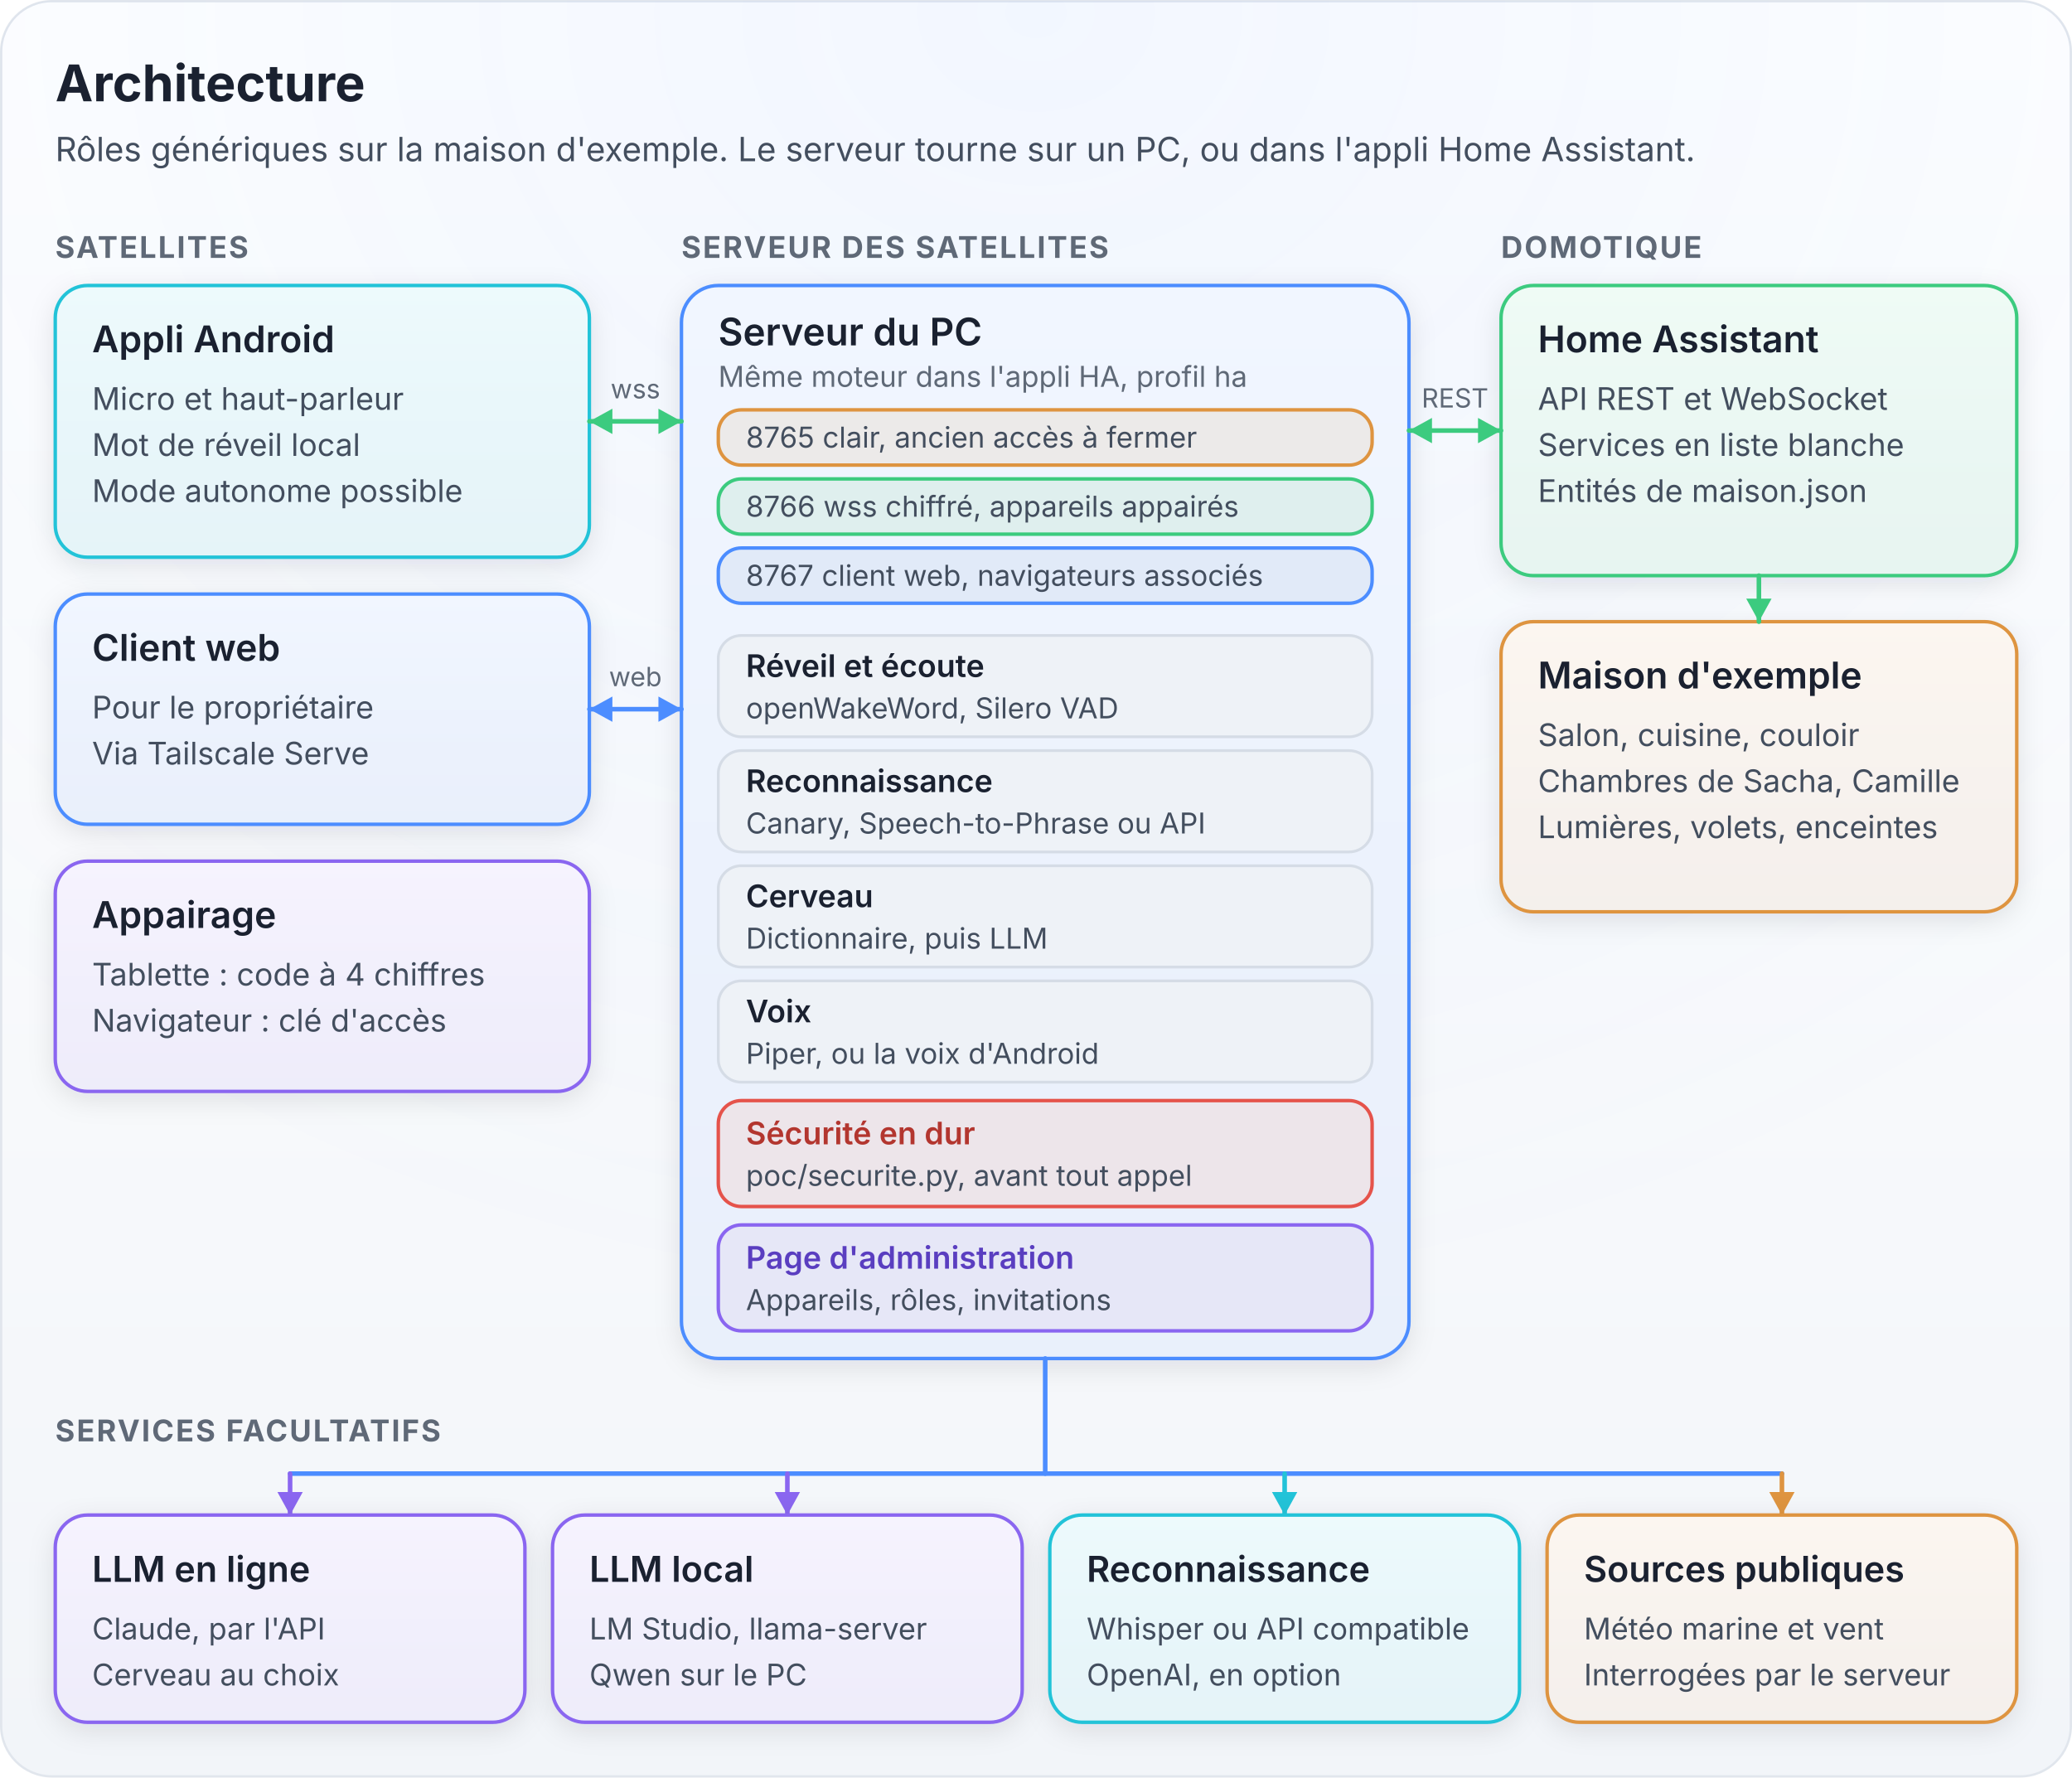
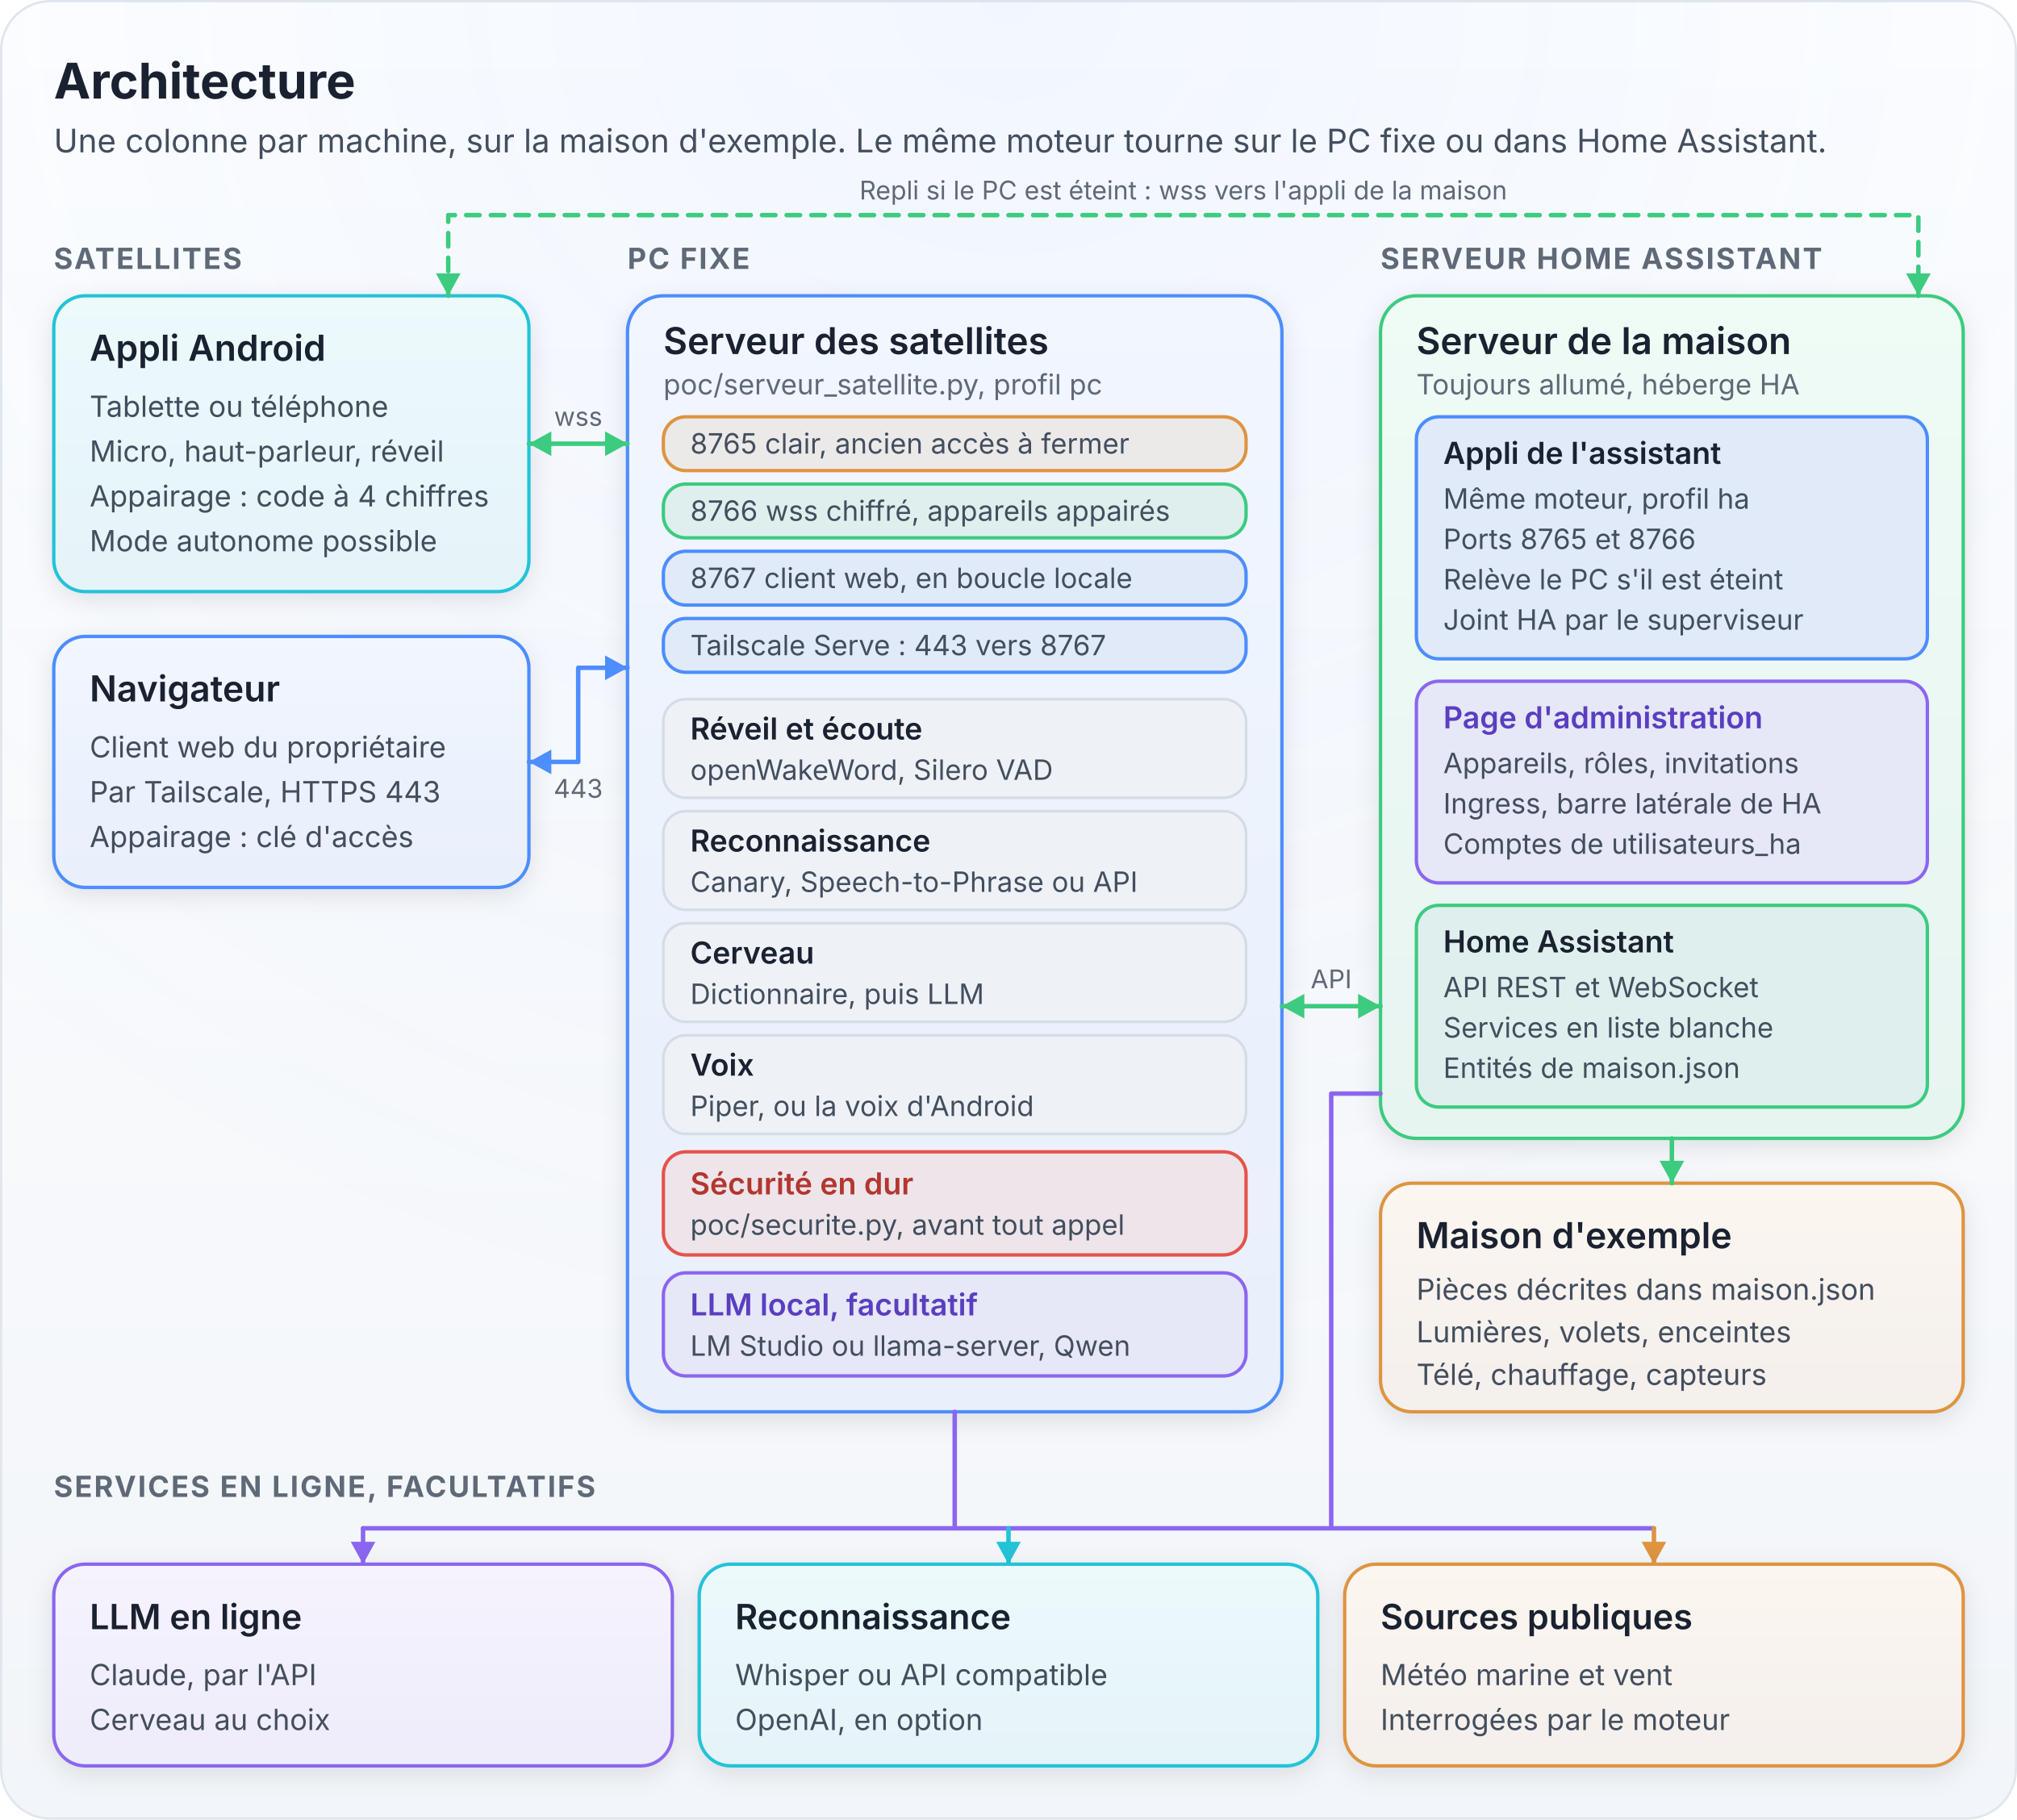
- <svg xmlns="http://www.w3.org/2000/svg" viewBox="0 0 900 772" width="100%" role="img" aria-label="Architecture : satellites, serveur des satellites, Home Assistant et services facultatifs" font-family="system-ui, -apple-system, Segoe UI, sans-serif">
+ <svg xmlns="http://www.w3.org/2000/svg" viewBox="0 0 900 812" width="100%" role="img" aria-label="Architecture par machine : satellites, PC fixe, serveur Home Assistant et services en ligne" font-family="system-ui, -apple-system, Segoe UI, sans-serif">
  <defs>
    <linearGradient id="fond" x1="0" y1="0" x2="0" y2="1">
      <stop offset="0" stop-color="#FFFFFF" />
      <stop offset="1" stop-color="#F2F5F9" />
    </linearGradient>
    <radialGradient id="lueurFond" cx="0.5" cy="0" r="0.75">
      <stop offset="0" stop-color="#4C8DFF" stop-opacity="0.07" />
      <stop offset="1" stop-color="#4C8DFF" stop-opacity="0" />
    </radialGradient>
    <linearGradient id="carte" x1="0" y1="0" x2="0" y2="1">
      <stop offset="0" stop-color="#FFFFFF" />
      <stop offset="1" stop-color="#F6F8FB" />
    </linearGradient>
    <filter id="ombre" x="-10%" y="-12%" width="120%" height="135%">
      <feDropShadow dx="0" dy="3" stdDeviation="6" flood-color="#1B2B45" flood-opacity="0.11" />
    </filter>
-     <radialGradient id="orbe-bleu" cx="0.38" cy="0.32" r="0.78">
-       <stop offset="0" stop-color="#D3E4FF" />
-       <stop offset="0.38" stop-color="#7FB2FF" />
-       <stop offset="0.78" stop-color="#4C8DFF" />
-       <stop offset="1" stop-color="#2D5DC2" />
-     </radialGradient>
-     <radialGradient id="halo-bleu">
-       <stop offset="0.35" stop-color="#7FB2FF" stop-opacity="0.40" />
-       <stop offset="0.7" stop-color="#7FB2FF" stop-opacity="0.10" />
-       <stop offset="1" stop-color="#7FB2FF" stop-opacity="0" />
-     </radialGradient>
-     <radialGradient id="orbe-cyan" cx="0.38" cy="0.32" r="0.78">
-       <stop offset="0" stop-color="#C8F7FD" />
-       <stop offset="0.38" stop-color="#4FE3F4" />
-       <stop offset="0.78" stop-color="#22C3D8" />
-       <stop offset="1" stop-color="#11849A" />
-     </radialGradient>
-     <radialGradient id="halo-cyan">
-       <stop offset="0.35" stop-color="#4FE3F4" stop-opacity="0.40" />
-       <stop offset="0.7" stop-color="#4FE3F4" stop-opacity="0.10" />
-       <stop offset="1" stop-color="#4FE3F4" stop-opacity="0" />
-     </radialGradient>
-     <radialGradient id="orbe-violet" cx="0.38" cy="0.32" r="0.78">
-       <stop offset="0" stop-color="#E6DDFF" />
-       <stop offset="0.38" stop-color="#A98BFF" />
-       <stop offset="0.78" stop-color="#8A66F0" />
-       <stop offset="1" stop-color="#5A3EC0" />
-     </radialGradient>
-     <radialGradient id="halo-violet">
-       <stop offset="0.35" stop-color="#A98BFF" stop-opacity="0.40" />
-       <stop offset="0.7" stop-color="#A98BFF" stop-opacity="0.10" />
-       <stop offset="1" stop-color="#A98BFF" stop-opacity="0" />
-     </radialGradient>
-     <radialGradient id="orbe-ambre" cx="0.38" cy="0.32" r="0.78">
-       <stop offset="0" stop-color="#FFE6C2" />
-       <stop offset="0.38" stop-color="#F0B46A" />
-       <stop offset="0.78" stop-color="#DE9440" />
-       <stop offset="1" stop-color="#A9661F" />
-     </radialGradient>
-     <radialGradient id="halo-ambre">
-       <stop offset="0.35" stop-color="#F0B46A" stop-opacity="0.40" />
-       <stop offset="0.7" stop-color="#F0B46A" stop-opacity="0.10" />
-       <stop offset="1" stop-color="#F0B46A" stop-opacity="0" />
-     </radialGradient>
-     <radialGradient id="orbe-vert" cx="0.38" cy="0.32" r="0.78">
-       <stop offset="0" stop-color="#CBF4DE" />
-       <stop offset="0.38" stop-color="#5BD898" />
-       <stop offset="0.78" stop-color="#3CCB7F" />
-       <stop offset="1" stop-color="#1E8A52" />
-     </radialGradient>
-     <radialGradient id="halo-vert">
-       <stop offset="0.35" stop-color="#5BD898" stop-opacity="0.40" />
-       <stop offset="0.7" stop-color="#5BD898" stop-opacity="0.10" />
-       <stop offset="1" stop-color="#5BD898" stop-opacity="0" />
-     </radialGradient>
-     <radialGradient id="orbe-rouge" cx="0.38" cy="0.32" r="0.78">
-       <stop offset="0" stop-color="#FAC9C5" />
-       <stop offset="0.38" stop-color="#EC7A73" />
-       <stop offset="0.78" stop-color="#E5534B" />
-       <stop offset="1" stop-color="#A3322B" />
-     </radialGradient>
-     <radialGradient id="halo-rouge">
-       <stop offset="0.35" stop-color="#EC7A73" stop-opacity="0.40" />
-       <stop offset="0.7" stop-color="#EC7A73" stop-opacity="0.10" />
-       <stop offset="1" stop-color="#EC7A73" stop-opacity="0" />
-     </radialGradient>
  </defs>
-   <rect x="0.5" y="0.5" width="899" height="771" rx="22" fill="url(#fond)" stroke="#E1E6ED" />
-   <rect x="0.5" y="0.5" width="899" height="771" rx="22" fill="url(#lueurFond)" />
+   <rect x="0.5" y="0.5" width="899" height="811" rx="22" fill="url(#fond)" stroke="#E1E6ED" />
+   <rect x="0.5" y="0.5" width="899" height="811" rx="22" fill="url(#lueurFond)" />
  <text x="24" y="44" font-size="22" font-weight="700" fill="#1A2130">Architecture</text>
-   <text x="24" y="70" font-size="14.5" fill="#434E5E">Rôles génériques sur la maison d'exemple. Le serveur tourne sur un PC, ou dans l'appli Home Assistant.</text>
-   <text x="24" y="112" font-size="13" font-weight="700" fill="#5F6977" letter-spacing="0.06em">SATELLITES</text>
-   <text x="296" y="112" font-size="13" font-weight="700" fill="#5F6977" letter-spacing="0.06em">SERVEUR DES SATELLITES</text>
-   <text x="652" y="112" font-size="13" font-weight="700" fill="#5F6977" letter-spacing="0.06em">DOMOTIQUE</text>
-   <rect x="24" y="124" width="232" height="118" rx="14" fill="url(#carte)" filter="url(#ombre)" />
-   <rect x="24" y="124" width="232" height="118" rx="14" fill="#22C3D8" fill-opacity="0.08" />
-   <rect x="24" y="124" width="232" height="118" rx="14" fill="none" stroke="#22C3D8" stroke-width="1.5" />
-   <text x="40" y="153" font-size="16" font-weight="600" fill="#1A2130">Appli Android</text>
-   <text x="40" y="178" font-size="13.5" fill="#434E5E">Micro et haut-parleur</text>
-   <text x="40" y="198" font-size="13.5" fill="#434E5E">Mot de réveil local</text>
-   <text x="40" y="218" font-size="13.5" fill="#434E5E">Mode autonome possible</text>
-   <rect x="24" y="258" width="232" height="100" rx="14" fill="url(#carte)" filter="url(#ombre)" />
-   <rect x="24" y="258" width="232" height="100" rx="14" fill="#4C8DFF" fill-opacity="0.08" />
-   <rect x="24" y="258" width="232" height="100" rx="14" fill="none" stroke="#4C8DFF" stroke-width="1.5" />
-   <text x="40" y="287" font-size="16" font-weight="600" fill="#1A2130">Client web</text>
-   <text x="40" y="312" font-size="13.5" fill="#434E5E">Pour le propriétaire</text>
-   <text x="40" y="332" font-size="13.5" fill="#434E5E">Via Tailscale Serve</text>
-   <rect x="24" y="374" width="232" height="100" rx="14" fill="url(#carte)" filter="url(#ombre)" />
-   <rect x="24" y="374" width="232" height="100" rx="14" fill="#8A66F0" fill-opacity="0.08" />
-   <rect x="24" y="374" width="232" height="100" rx="14" fill="none" stroke="#8A66F0" stroke-width="1.5" />
-   <text x="40" y="403" font-size="16" font-weight="600" fill="#1A2130">Appairage</text>
-   <text x="40" y="428" font-size="13.5" fill="#434E5E">Tablette : code à 4 chiffres</text>
-   <text x="40" y="448" font-size="13.5" fill="#434E5E">Navigateur : clé d'accès</text>
-   <rect x="296" y="124" width="316" height="466" rx="16" fill="url(#carte)" filter="url(#ombre)" />
-   <rect x="296" y="124" width="316" height="466" rx="16" fill="#4C8DFF" fill-opacity="0.08" />
-   <rect x="296" y="124" width="316" height="466" rx="16" fill="none" stroke="#4C8DFF" stroke-width="1.5" />
-   <text x="312" y="150" font-size="16.5" font-weight="600" fill="#1A2130">Serveur du PC</text>
-   <text x="312" y="168" font-size="12.5" fill="#5F6977">Même moteur dans l'appli HA, profil ha</text>
-   <rect x="312" y="178" width="284" height="24" rx="10" fill="#EEF2F7" />
-   <rect x="312" y="178" width="284" height="24" rx="10" fill="#DE9440" fill-opacity="0.08" />
-   <rect x="312" y="178" width="284" height="24" rx="10" fill="none" stroke="#DE9440" stroke-width="1.5" />
-   <text x="324" y="194.4" font-size="12.5" fill="#434E5E">8765  clair, ancien accès à fermer</text>
-   <rect x="312" y="208" width="284" height="24" rx="10" fill="#EEF2F7" />
-   <rect x="312" y="208" width="284" height="24" rx="10" fill="#3CCB7F" fill-opacity="0.08" />
-   <rect x="312" y="208" width="284" height="24" rx="10" fill="none" stroke="#3CCB7F" stroke-width="1.5" />
-   <text x="324" y="224.4" font-size="12.5" fill="#434E5E">8766  wss chiffré, appareils appairés</text>
-   <rect x="312" y="238" width="284" height="24" rx="10" fill="#EEF2F7" />
-   <rect x="312" y="238" width="284" height="24" rx="10" fill="#4C8DFF" fill-opacity="0.08" />
-   <rect x="312" y="238" width="284" height="24" rx="10" fill="none" stroke="#4C8DFF" stroke-width="1.5" />
-   <text x="324" y="254.4" font-size="12.5" fill="#434E5E">8767  client web, navigateurs associés</text>
-   <rect x="312" y="276" width="284" height="44" rx="10" fill="#EEF2F7" />
-   <rect x="312" y="276" width="284" height="44" rx="10" fill="none" stroke="#D5DCE6" stroke-width="1.2" />
-   <text x="324" y="294" font-size="13.5" font-weight="600" fill="#1A2130">Réveil et écoute</text>
-   <text x="324" y="312" font-size="12.5" fill="#434E5E">openWakeWord, Silero VAD</text>
-   <rect x="312" y="326" width="284" height="44" rx="10" fill="#EEF2F7" />
-   <rect x="312" y="326" width="284" height="44" rx="10" fill="none" stroke="#D5DCE6" stroke-width="1.2" />
-   <text x="324" y="344" font-size="13.5" font-weight="600" fill="#1A2130">Reconnaissance</text>
-   <text x="324" y="362" font-size="12.5" fill="#434E5E">Canary, Speech-to-Phrase ou API</text>
-   <rect x="312" y="376" width="284" height="44" rx="10" fill="#EEF2F7" />
-   <rect x="312" y="376" width="284" height="44" rx="10" fill="none" stroke="#D5DCE6" stroke-width="1.2" />
-   <text x="324" y="394" font-size="13.5" font-weight="600" fill="#1A2130">Cerveau</text>
-   <text x="324" y="412" font-size="12.5" fill="#434E5E">Dictionnaire, puis LLM</text>
-   <rect x="312" y="426" width="284" height="44" rx="10" fill="#EEF2F7" />
-   <rect x="312" y="426" width="284" height="44" rx="10" fill="none" stroke="#D5DCE6" stroke-width="1.2" />
-   <text x="324" y="444" font-size="13.5" font-weight="600" fill="#1A2130">Voix</text>
-   <text x="324" y="462" font-size="12.5" fill="#434E5E">Piper, ou la voix d'Android</text>
-   <rect x="312" y="478" width="284" height="46" rx="10" fill="#EEF2F7" />
-   <rect x="312" y="478" width="284" height="46" rx="10" fill="#E5534B" fill-opacity="0.08" />
-   <rect x="312" y="478" width="284" height="46" rx="10" fill="none" stroke="#E5534B" stroke-width="1.5" />
-   <text x="324" y="497" font-size="13.5" font-weight="600" fill="#B3362F">Sécurité en dur</text>
-   <text x="324" y="515" font-size="12.5" fill="#434E5E">poc/securite.py, avant tout appel</text>
-   <rect x="312" y="532" width="284" height="46" rx="10" fill="#EEF2F7" />
-   <rect x="312" y="532" width="284" height="46" rx="10" fill="#8A66F0" fill-opacity="0.08" />
-   <rect x="312" y="532" width="284" height="46" rx="10" fill="none" stroke="#8A66F0" stroke-width="1.5" />
-   <text x="324" y="551" font-size="13.5" font-weight="600" fill="#5A3EC0">Page d'administration</text>
-   <text x="324" y="569" font-size="12.5" fill="#434E5E">Appareils, rôles, invitations</text>
-   <rect x="652" y="124" width="224" height="126" rx="14" fill="url(#carte)" filter="url(#ombre)" />
-   <rect x="652" y="124" width="224" height="126" rx="14" fill="#3CCB7F" fill-opacity="0.08" />
-   <rect x="652" y="124" width="224" height="126" rx="14" fill="none" stroke="#3CCB7F" stroke-width="1.5" />
-   <text x="668" y="153" font-size="16" font-weight="600" fill="#1A2130">Home Assistant</text>
-   <text x="668" y="178" font-size="13.5" fill="#434E5E">API REST et WebSocket</text>
-   <text x="668" y="198" font-size="13.5" fill="#434E5E">Services en liste blanche</text>
-   <text x="668" y="218" font-size="13.5" fill="#434E5E">Entités de maison.json</text>
-   <rect x="652" y="270" width="224" height="126" rx="14" fill="url(#carte)" filter="url(#ombre)" />
-   <rect x="652" y="270" width="224" height="126" rx="14" fill="#DE9440" fill-opacity="0.08" />
-   <rect x="652" y="270" width="224" height="126" rx="14" fill="none" stroke="#DE9440" stroke-width="1.5" />
-   <text x="668" y="299" font-size="16" font-weight="600" fill="#1A2130">Maison d'exemple</text>
-   <text x="668" y="324" font-size="13.5" fill="#434E5E">Salon, cuisine, couloir</text>
-   <text x="668" y="344" font-size="13.5" fill="#434E5E">Chambres de Sacha, Camille</text>
-   <text x="668" y="364" font-size="13.5" fill="#434E5E">Lumières, volets, enceintes</text>
-   <path d="M256 183 L296 183" fill="none" stroke="#3CCB7F" stroke-width="2" stroke-linecap="round" stroke-linejoin="round" />
-   <path d="M296 183 L286 188.5 L286 177.5 Z" fill="#3CCB7F" />
-   <path d="M256 183 L266 177.5 L266 188.5 Z" fill="#3CCB7F" />
-   <text x="276" y="173" font-size="11.5" fill="#5F6977" text-anchor="middle">wss</text>
-   <path d="M256 308 L296 308" fill="none" stroke="#4C8DFF" stroke-width="2" stroke-linecap="round" stroke-linejoin="round" />
-   <path d="M296 308 L286 313.5 L286 302.5 Z" fill="#4C8DFF" />
-   <path d="M256 308 L266 302.5 L266 313.5 Z" fill="#4C8DFF" />
-   <text x="276" y="298" font-size="11.5" fill="#5F6977" text-anchor="middle">web</text>
-   <path d="M612 187 L652 187" fill="none" stroke="#3CCB7F" stroke-width="2" stroke-linecap="round" stroke-linejoin="round" />
-   <path d="M652 187 L642 192.5 L642 181.5 Z" fill="#3CCB7F" />
-   <path d="M612 187 L622 181.5 L622 192.5 Z" fill="#3CCB7F" />
-   <text x="632" y="177" font-size="11.5" fill="#5F6977" text-anchor="middle">REST</text>
-   <path d="M764 250 L764 270" fill="none" stroke="#3CCB7F" stroke-width="2" stroke-linecap="round" stroke-linejoin="round" />
-   <path d="M764 270 L758.5 260 L769.5 260 Z" fill="#3CCB7F" />
-   <text x="24" y="626" font-size="13" font-weight="700" fill="#5F6977" letter-spacing="0.06em">SERVICES FACULTATIFS</text>
-   <path d="M454 590 L454 640" fill="none" stroke="#4C8DFF" stroke-width="2" stroke-linecap="round" stroke-linejoin="round" />
-   <path d="M126 640 L774 640" fill="none" stroke="#4C8DFF" stroke-width="2" stroke-linecap="round" stroke-linejoin="round" />
-   <path d="M126 640 L126 658" fill="none" stroke="#8A66F0" stroke-width="2" stroke-linecap="round" stroke-linejoin="round" />
-   <path d="M126 658 L120.5 648 L131.5 648 Z" fill="#8A66F0" />
-   <rect x="24" y="658" width="204" height="90" rx="14" fill="url(#carte)" filter="url(#ombre)" />
-   <rect x="24" y="658" width="204" height="90" rx="14" fill="#8A66F0" fill-opacity="0.08" />
-   <rect x="24" y="658" width="204" height="90" rx="14" fill="none" stroke="#8A66F0" stroke-width="1.5" />
-   <text x="40" y="687" font-size="15.5" font-weight="600" fill="#1A2130">LLM en ligne</text>
-   <text x="40" y="712" font-size="13" fill="#434E5E">Claude, par l'API</text>
-   <text x="40" y="732" font-size="13" fill="#434E5E">Cerveau au choix</text>
-   <path d="M342 640 L342 658" fill="none" stroke="#8A66F0" stroke-width="2" stroke-linecap="round" stroke-linejoin="round" />
-   <path d="M342 658 L336.5 648 L347.5 648 Z" fill="#8A66F0" />
-   <rect x="240" y="658" width="204" height="90" rx="14" fill="url(#carte)" filter="url(#ombre)" />
-   <rect x="240" y="658" width="204" height="90" rx="14" fill="#8A66F0" fill-opacity="0.08" />
-   <rect x="240" y="658" width="204" height="90" rx="14" fill="none" stroke="#8A66F0" stroke-width="1.5" />
-   <text x="256" y="687" font-size="15.5" font-weight="600" fill="#1A2130">LLM local</text>
-   <text x="256" y="712" font-size="13" fill="#434E5E">LM Studio, llama-server</text>
-   <text x="256" y="732" font-size="13" fill="#434E5E">Qwen sur le PC</text>
-   <path d="M558 640 L558 658" fill="none" stroke="#22C3D8" stroke-width="2" stroke-linecap="round" stroke-linejoin="round" />
-   <path d="M558 658 L552.5 648 L563.5 648 Z" fill="#22C3D8" />
-   <rect x="456" y="658" width="204" height="90" rx="14" fill="url(#carte)" filter="url(#ombre)" />
-   <rect x="456" y="658" width="204" height="90" rx="14" fill="#22C3D8" fill-opacity="0.08" />
-   <rect x="456" y="658" width="204" height="90" rx="14" fill="none" stroke="#22C3D8" stroke-width="1.5" />
-   <text x="472" y="687" font-size="15.5" font-weight="600" fill="#1A2130">Reconnaissance</text>
-   <text x="472" y="712" font-size="13" fill="#434E5E">Whisper ou API compatible</text>
-   <text x="472" y="732" font-size="13" fill="#434E5E">OpenAI, en option</text>
-   <path d="M774 640 L774 658" fill="none" stroke="#DE9440" stroke-width="2" stroke-linecap="round" stroke-linejoin="round" />
-   <path d="M774 658 L768.5 648 L779.5 648 Z" fill="#DE9440" />
-   <rect x="672" y="658" width="204" height="90" rx="14" fill="url(#carte)" filter="url(#ombre)" />
-   <rect x="672" y="658" width="204" height="90" rx="14" fill="#DE9440" fill-opacity="0.08" />
-   <rect x="672" y="658" width="204" height="90" rx="14" fill="none" stroke="#DE9440" stroke-width="1.5" />
-   <text x="688" y="687" font-size="15.5" font-weight="600" fill="#1A2130">Sources publiques</text>
-   <text x="688" y="712" font-size="13" fill="#434E5E">Météo marine et vent</text>
-   <text x="688" y="732" font-size="13" fill="#434E5E">Interrogées par le serveur</text>
+   <text x="24" y="68" font-size="14.5" fill="#434E5E">Une colonne par machine, sur la maison d'exemple. Le même moteur tourne sur le PC fixe ou dans Home Assistant.</text>
+   <text x="24" y="120" font-size="13" font-weight="700" fill="#5F6977" letter-spacing="0.06em">SATELLITES</text>
+   <text x="280" y="120" font-size="13" font-weight="700" fill="#5F6977" letter-spacing="0.06em">PC FIXE</text>
+   <text x="616" y="120" font-size="13" font-weight="700" fill="#5F6977" letter-spacing="0.06em">SERVEUR HOME ASSISTANT</text>
+   <rect x="24" y="132" width="212" height="132" rx="14" fill="url(#carte)" filter="url(#ombre)" />
+   <rect x="24" y="132" width="212" height="132" rx="14" fill="#22C3D8" fill-opacity="0.08" />
+   <rect x="24" y="132" width="212" height="132" rx="14" fill="none" stroke="#22C3D8" stroke-width="1.5" />
+   <text x="40" y="161" font-size="16" font-weight="600" fill="#1A2130">Appli Android</text>
+   <text x="40" y="186" font-size="13" fill="#434E5E">Tablette ou téléphone</text>
+   <text x="40" y="206" font-size="13" fill="#434E5E">Micro, haut-parleur, réveil</text>
+   <text x="40" y="226" font-size="13" fill="#434E5E">Appairage : code à 4 chiffres</text>
+   <text x="40" y="246" font-size="13" fill="#434E5E">Mode autonome possible</text>
+   <rect x="24" y="284" width="212" height="112" rx="14" fill="url(#carte)" filter="url(#ombre)" />
+   <rect x="24" y="284" width="212" height="112" rx="14" fill="#4C8DFF" fill-opacity="0.08" />
+   <rect x="24" y="284" width="212" height="112" rx="14" fill="none" stroke="#4C8DFF" stroke-width="1.5" />
+   <text x="40" y="313" font-size="16" font-weight="600" fill="#1A2130">Navigateur</text>
+   <text x="40" y="338" font-size="13" fill="#434E5E">Client web du propriétaire</text>
+   <text x="40" y="358" font-size="13" fill="#434E5E">Par Tailscale, HTTPS 443</text>
+   <text x="40" y="378" font-size="13" fill="#434E5E">Appairage : clé d'accès</text>
+   <rect x="280" y="132" width="292" height="498" rx="16" fill="url(#carte)" filter="url(#ombre)" />
+   <rect x="280" y="132" width="292" height="498" rx="16" fill="#4C8DFF" fill-opacity="0.08" />
+   <rect x="280" y="132" width="292" height="498" rx="16" fill="none" stroke="#4C8DFF" stroke-width="1.5" />
+   <text x="296" y="158" font-size="16.5" font-weight="600" fill="#1A2130">Serveur des satellites</text>
+   <text x="296" y="176" font-size="12.5" fill="#5F6977">poc/serveur_satellite.py, profil pc</text>
+   <rect x="296" y="186" width="260" height="24" rx="10" fill="#EEF2F7" />
+   <rect x="296" y="186" width="260" height="24" rx="10" fill="#DE9440" fill-opacity="0.08" />
+   <rect x="296" y="186" width="260" height="24" rx="10" fill="none" stroke="#DE9440" stroke-width="1.5" />
+   <text x="308" y="202.4" font-size="12.5" fill="#434E5E">8765  clair, ancien accès à fermer</text>
+   <rect x="296" y="216" width="260" height="24" rx="10" fill="#EEF2F7" />
+   <rect x="296" y="216" width="260" height="24" rx="10" fill="#3CCB7F" fill-opacity="0.08" />
+   <rect x="296" y="216" width="260" height="24" rx="10" fill="none" stroke="#3CCB7F" stroke-width="1.5" />
+   <text x="308" y="232.4" font-size="12.5" fill="#434E5E">8766  wss chiffré, appareils appairés</text>
+   <rect x="296" y="246" width="260" height="24" rx="10" fill="#EEF2F7" />
+   <rect x="296" y="246" width="260" height="24" rx="10" fill="#4C8DFF" fill-opacity="0.08" />
+   <rect x="296" y="246" width="260" height="24" rx="10" fill="none" stroke="#4C8DFF" stroke-width="1.5" />
+   <text x="308" y="262.4" font-size="12.5" fill="#434E5E">8767  client web, en boucle locale</text>
+   <rect x="296" y="276" width="260" height="24" rx="10" fill="#EEF2F7" />
+   <rect x="296" y="276" width="260" height="24" rx="10" fill="#4C8DFF" fill-opacity="0.08" />
+   <rect x="296" y="276" width="260" height="24" rx="10" fill="none" stroke="#4C8DFF" stroke-width="1.5" />
+   <text x="308" y="292.4" font-size="12.5" fill="#434E5E">Tailscale Serve : 443 vers 8767</text>
+   <rect x="296" y="312" width="260" height="44" rx="10" fill="#EEF2F7" />
+   <rect x="296" y="312" width="260" height="44" rx="10" fill="none" stroke="#D5DCE6" stroke-width="1.2" />
+   <text x="308" y="330" font-size="13.5" font-weight="600" fill="#1A2130">Réveil et écoute</text>
+   <text x="308" y="348" font-size="12.5" fill="#434E5E">openWakeWord, Silero VAD</text>
+   <rect x="296" y="362" width="260" height="44" rx="10" fill="#EEF2F7" />
+   <rect x="296" y="362" width="260" height="44" rx="10" fill="none" stroke="#D5DCE6" stroke-width="1.2" />
+   <text x="308" y="380" font-size="13.5" font-weight="600" fill="#1A2130">Reconnaissance</text>
+   <text x="308" y="398" font-size="12.5" fill="#434E5E">Canary, Speech-to-Phrase ou API</text>
+   <rect x="296" y="412" width="260" height="44" rx="10" fill="#EEF2F7" />
+   <rect x="296" y="412" width="260" height="44" rx="10" fill="none" stroke="#D5DCE6" stroke-width="1.2" />
+   <text x="308" y="430" font-size="13.5" font-weight="600" fill="#1A2130">Cerveau</text>
+   <text x="308" y="448" font-size="12.5" fill="#434E5E">Dictionnaire, puis LLM</text>
+   <rect x="296" y="462" width="260" height="44" rx="10" fill="#EEF2F7" />
+   <rect x="296" y="462" width="260" height="44" rx="10" fill="none" stroke="#D5DCE6" stroke-width="1.2" />
+   <text x="308" y="480" font-size="13.5" font-weight="600" fill="#1A2130">Voix</text>
+   <text x="308" y="498" font-size="12.5" fill="#434E5E">Piper, ou la voix d'Android</text>
+   <rect x="296" y="514" width="260" height="46" rx="10" fill="#EEF2F7" />
+   <rect x="296" y="514" width="260" height="46" rx="10" fill="#E5534B" fill-opacity="0.08" />
+   <rect x="296" y="514" width="260" height="46" rx="10" fill="none" stroke="#E5534B" stroke-width="1.5" />
+   <text x="308" y="533" font-size="13.5" font-weight="600" fill="#B3362F">Sécurité en dur</text>
+   <text x="308" y="551" font-size="12.5" fill="#434E5E">poc/securite.py, avant tout appel</text>
+   <rect x="296" y="568" width="260" height="46" rx="10" fill="#EEF2F7" />
+   <rect x="296" y="568" width="260" height="46" rx="10" fill="#8A66F0" fill-opacity="0.08" />
+   <rect x="296" y="568" width="260" height="46" rx="10" fill="none" stroke="#8A66F0" stroke-width="1.5" />
+   <text x="308" y="587" font-size="13.5" font-weight="600" fill="#5A3EC0">LLM local, facultatif</text>
+   <text x="308" y="605" font-size="12.5" fill="#434E5E">LM Studio ou llama-server, Qwen</text>
+   <rect x="616" y="132" width="260" height="376" rx="16" fill="url(#carte)" filter="url(#ombre)" />
+   <rect x="616" y="132" width="260" height="376" rx="16" fill="#3CCB7F" fill-opacity="0.08" />
+   <rect x="616" y="132" width="260" height="376" rx="16" fill="none" stroke="#3CCB7F" stroke-width="1.5" />
+   <text x="632" y="158" font-size="16.5" font-weight="600" fill="#1A2130">Serveur de la maison</text>
+   <text x="632" y="176" font-size="12.5" fill="#5F6977">Toujours allumé, héberge HA</text>
+   <rect x="632" y="186" width="228" height="108" rx="10" fill="#EEF2F7" />
+   <rect x="632" y="186" width="228" height="108" rx="10" fill="#4C8DFF" fill-opacity="0.08" />
+   <rect x="632" y="186" width="228" height="108" rx="10" fill="none" stroke="#4C8DFF" stroke-width="1.5" />
+   <text x="644" y="207" font-size="13.5" font-weight="600" fill="#1A2130">Appli de l'assistant</text>
+   <text x="644" y="227" font-size="12.5" fill="#434E5E">Même moteur, profil ha</text>
+   <text x="644" y="245" font-size="12.5" fill="#434E5E">Ports 8765 et 8766</text>
+   <text x="644" y="263" font-size="12.5" fill="#434E5E">Relève le PC s'il est éteint</text>
+   <text x="644" y="281" font-size="12.5" fill="#434E5E">Joint HA par le superviseur</text>
+   <rect x="632" y="304" width="228" height="90" rx="10" fill="#EEF2F7" />
+   <rect x="632" y="304" width="228" height="90" rx="10" fill="#8A66F0" fill-opacity="0.08" />
+   <rect x="632" y="304" width="228" height="90" rx="10" fill="none" stroke="#8A66F0" stroke-width="1.5" />
+   <text x="644" y="325" font-size="13.5" font-weight="600" fill="#5A3EC0">Page d'administration</text>
+   <text x="644" y="345" font-size="12.5" fill="#434E5E">Appareils, rôles, invitations</text>
+   <text x="644" y="363" font-size="12.5" fill="#434E5E">Ingress, barre latérale de HA</text>
+   <text x="644" y="381" font-size="12.5" fill="#434E5E">Comptes de utilisateurs_ha</text>
+   <rect x="632" y="404" width="228" height="90" rx="10" fill="#EEF2F7" />
+   <rect x="632" y="404" width="228" height="90" rx="10" fill="#3CCB7F" fill-opacity="0.08" />
+   <rect x="632" y="404" width="228" height="90" rx="10" fill="none" stroke="#3CCB7F" stroke-width="1.5" />
+   <text x="644" y="425" font-size="13.5" font-weight="600" fill="#1A2130">Home Assistant</text>
+   <text x="644" y="445" font-size="12.5" fill="#434E5E">API REST et WebSocket</text>
+   <text x="644" y="463" font-size="12.5" fill="#434E5E">Services en liste blanche</text>
+   <text x="644" y="481" font-size="12.5" fill="#434E5E">Entités de maison.json</text>
+   <rect x="616" y="528" width="260" height="102" rx="14" fill="url(#carte)" filter="url(#ombre)" />
+   <rect x="616" y="528" width="260" height="102" rx="14" fill="#DE9440" fill-opacity="0.08" />
+   <rect x="616" y="528" width="260" height="102" rx="14" fill="none" stroke="#DE9440" stroke-width="1.5" />
+   <text x="632" y="557" font-size="16" font-weight="600" fill="#1A2130">Maison d'exemple</text>
+   <text x="632" y="580" font-size="13" fill="#434E5E">Pièces décrites dans maison.json</text>
+   <text x="632" y="599" font-size="13" fill="#434E5E">Lumières, volets, enceintes</text>
+   <text x="632" y="618" font-size="13" fill="#434E5E">Télé, chauffage, capteurs</text>
+   <path d="M236 198 L280 198" fill="none" stroke="#3CCB7F" stroke-width="2" stroke-linecap="round" stroke-linejoin="round" />
+   <path d="M280 198 L270 203.5 L270 192.5 Z" fill="#3CCB7F" />
+   <path d="M236 198 L246 203.5 L246 192.5 Z" fill="#3CCB7F" />
+   <text x="258" y="190" font-size="11.5" fill="#5F6977" text-anchor="middle">wss</text>
+   <path d="M236 340 L258 340 L258 298 L280 298" fill="none" stroke="#4C8DFF" stroke-width="2" stroke-linecap="round" stroke-linejoin="round" />
+   <path d="M280 298 L270 303.5 L270 292.5 Z" fill="#4C8DFF" />
+   <path d="M236 340 L246 345.5 L246 334.5 Z" fill="#4C8DFF" />
+   <text x="258" y="356" font-size="11.5" fill="#5F6977" text-anchor="middle">443</text>
+   <path d="M200 132 L200 96 L856 96 L856 132" fill="none" stroke="#3CCB7F" stroke-width="2" stroke-linecap="round" stroke-linejoin="round" stroke-dasharray="6 5" />
+   <path d="M856 132 L850.5 122 L861.5 122 Z" fill="#3CCB7F" />
+   <path d="M200 132 L194.5 122 L205.5 122 Z" fill="#3CCB7F" />
+   <text x="528" y="89" font-size="11.5" fill="#5F6977" text-anchor="middle">Repli si le PC est éteint : wss vers l'appli de la maison</text>
+   <path d="M572 449 L616 449" fill="none" stroke="#3CCB7F" stroke-width="2" stroke-linecap="round" stroke-linejoin="round" />
+   <path d="M616 449 L606 454.5 L606 443.5 Z" fill="#3CCB7F" />
+   <path d="M572 449 L582 454.5 L582 443.5 Z" fill="#3CCB7F" />
+   <text x="594" y="441" font-size="11.5" fill="#5F6977" text-anchor="middle">API</text>
+   <path d="M746 508 L746 528" fill="none" stroke="#3CCB7F" stroke-width="2" stroke-linecap="round" stroke-linejoin="round" />
+   <path d="M746 528 L740.5 518 L751.5 518 Z" fill="#3CCB7F" />
+   <text x="24" y="668" font-size="13" font-weight="700" fill="#5F6977" letter-spacing="0.06em">SERVICES EN LIGNE, FACULTATIFS</text>
+   <path d="M426 630 L426 682" fill="none" stroke="#8A66F0" stroke-width="2" stroke-linecap="round" stroke-linejoin="round" />
+   <path d="M616 488 L594 488 L594 682" fill="none" stroke="#8A66F0" stroke-width="2" stroke-linecap="round" stroke-linejoin="round" />
+   <path d="M162 682 L738 682" fill="none" stroke="#8A66F0" stroke-width="2" stroke-linecap="round" stroke-linejoin="round" />
+   <path d="M162 682 L162 698" fill="none" stroke="#8A66F0" stroke-width="2" stroke-linecap="round" stroke-linejoin="round" />
+   <path d="M162 698 L156.5 688 L167.5 688 Z" fill="#8A66F0" />
+   <rect x="24" y="698" width="276" height="90" rx="14" fill="url(#carte)" filter="url(#ombre)" />
+   <rect x="24" y="698" width="276" height="90" rx="14" fill="#8A66F0" fill-opacity="0.08" />
+   <rect x="24" y="698" width="276" height="90" rx="14" fill="none" stroke="#8A66F0" stroke-width="1.5" />
+   <text x="40" y="727" font-size="15.5" font-weight="600" fill="#1A2130">LLM en ligne</text>
+   <text x="40" y="752" font-size="13" fill="#434E5E">Claude, par l'API</text>
+   <text x="40" y="772" font-size="13" fill="#434E5E">Cerveau au choix</text>
+   <path d="M450 682 L450 698" fill="none" stroke="#22C3D8" stroke-width="2" stroke-linecap="round" stroke-linejoin="round" />
+   <path d="M450 698 L444.5 688 L455.5 688 Z" fill="#22C3D8" />
+   <rect x="312" y="698" width="276" height="90" rx="14" fill="url(#carte)" filter="url(#ombre)" />
+   <rect x="312" y="698" width="276" height="90" rx="14" fill="#22C3D8" fill-opacity="0.08" />
+   <rect x="312" y="698" width="276" height="90" rx="14" fill="none" stroke="#22C3D8" stroke-width="1.5" />
+   <text x="328" y="727" font-size="15.5" font-weight="600" fill="#1A2130">Reconnaissance</text>
+   <text x="328" y="752" font-size="13" fill="#434E5E">Whisper ou API compatible</text>
+   <text x="328" y="772" font-size="13" fill="#434E5E">OpenAI, en option</text>
+   <path d="M738 682 L738 698" fill="none" stroke="#DE9440" stroke-width="2" stroke-linecap="round" stroke-linejoin="round" />
+   <path d="M738 698 L732.5 688 L743.5 688 Z" fill="#DE9440" />
+   <rect x="600" y="698" width="276" height="90" rx="14" fill="url(#carte)" filter="url(#ombre)" />
+   <rect x="600" y="698" width="276" height="90" rx="14" fill="#DE9440" fill-opacity="0.08" />
+   <rect x="600" y="698" width="276" height="90" rx="14" fill="none" stroke="#DE9440" stroke-width="1.5" />
+   <text x="616" y="727" font-size="15.5" font-weight="600" fill="#1A2130">Sources publiques</text>
+   <text x="616" y="752" font-size="13" fill="#434E5E">Météo marine et vent</text>
+   <text x="616" y="772" font-size="13" fill="#434E5E">Interrogées par le moteur</text>
</svg>
